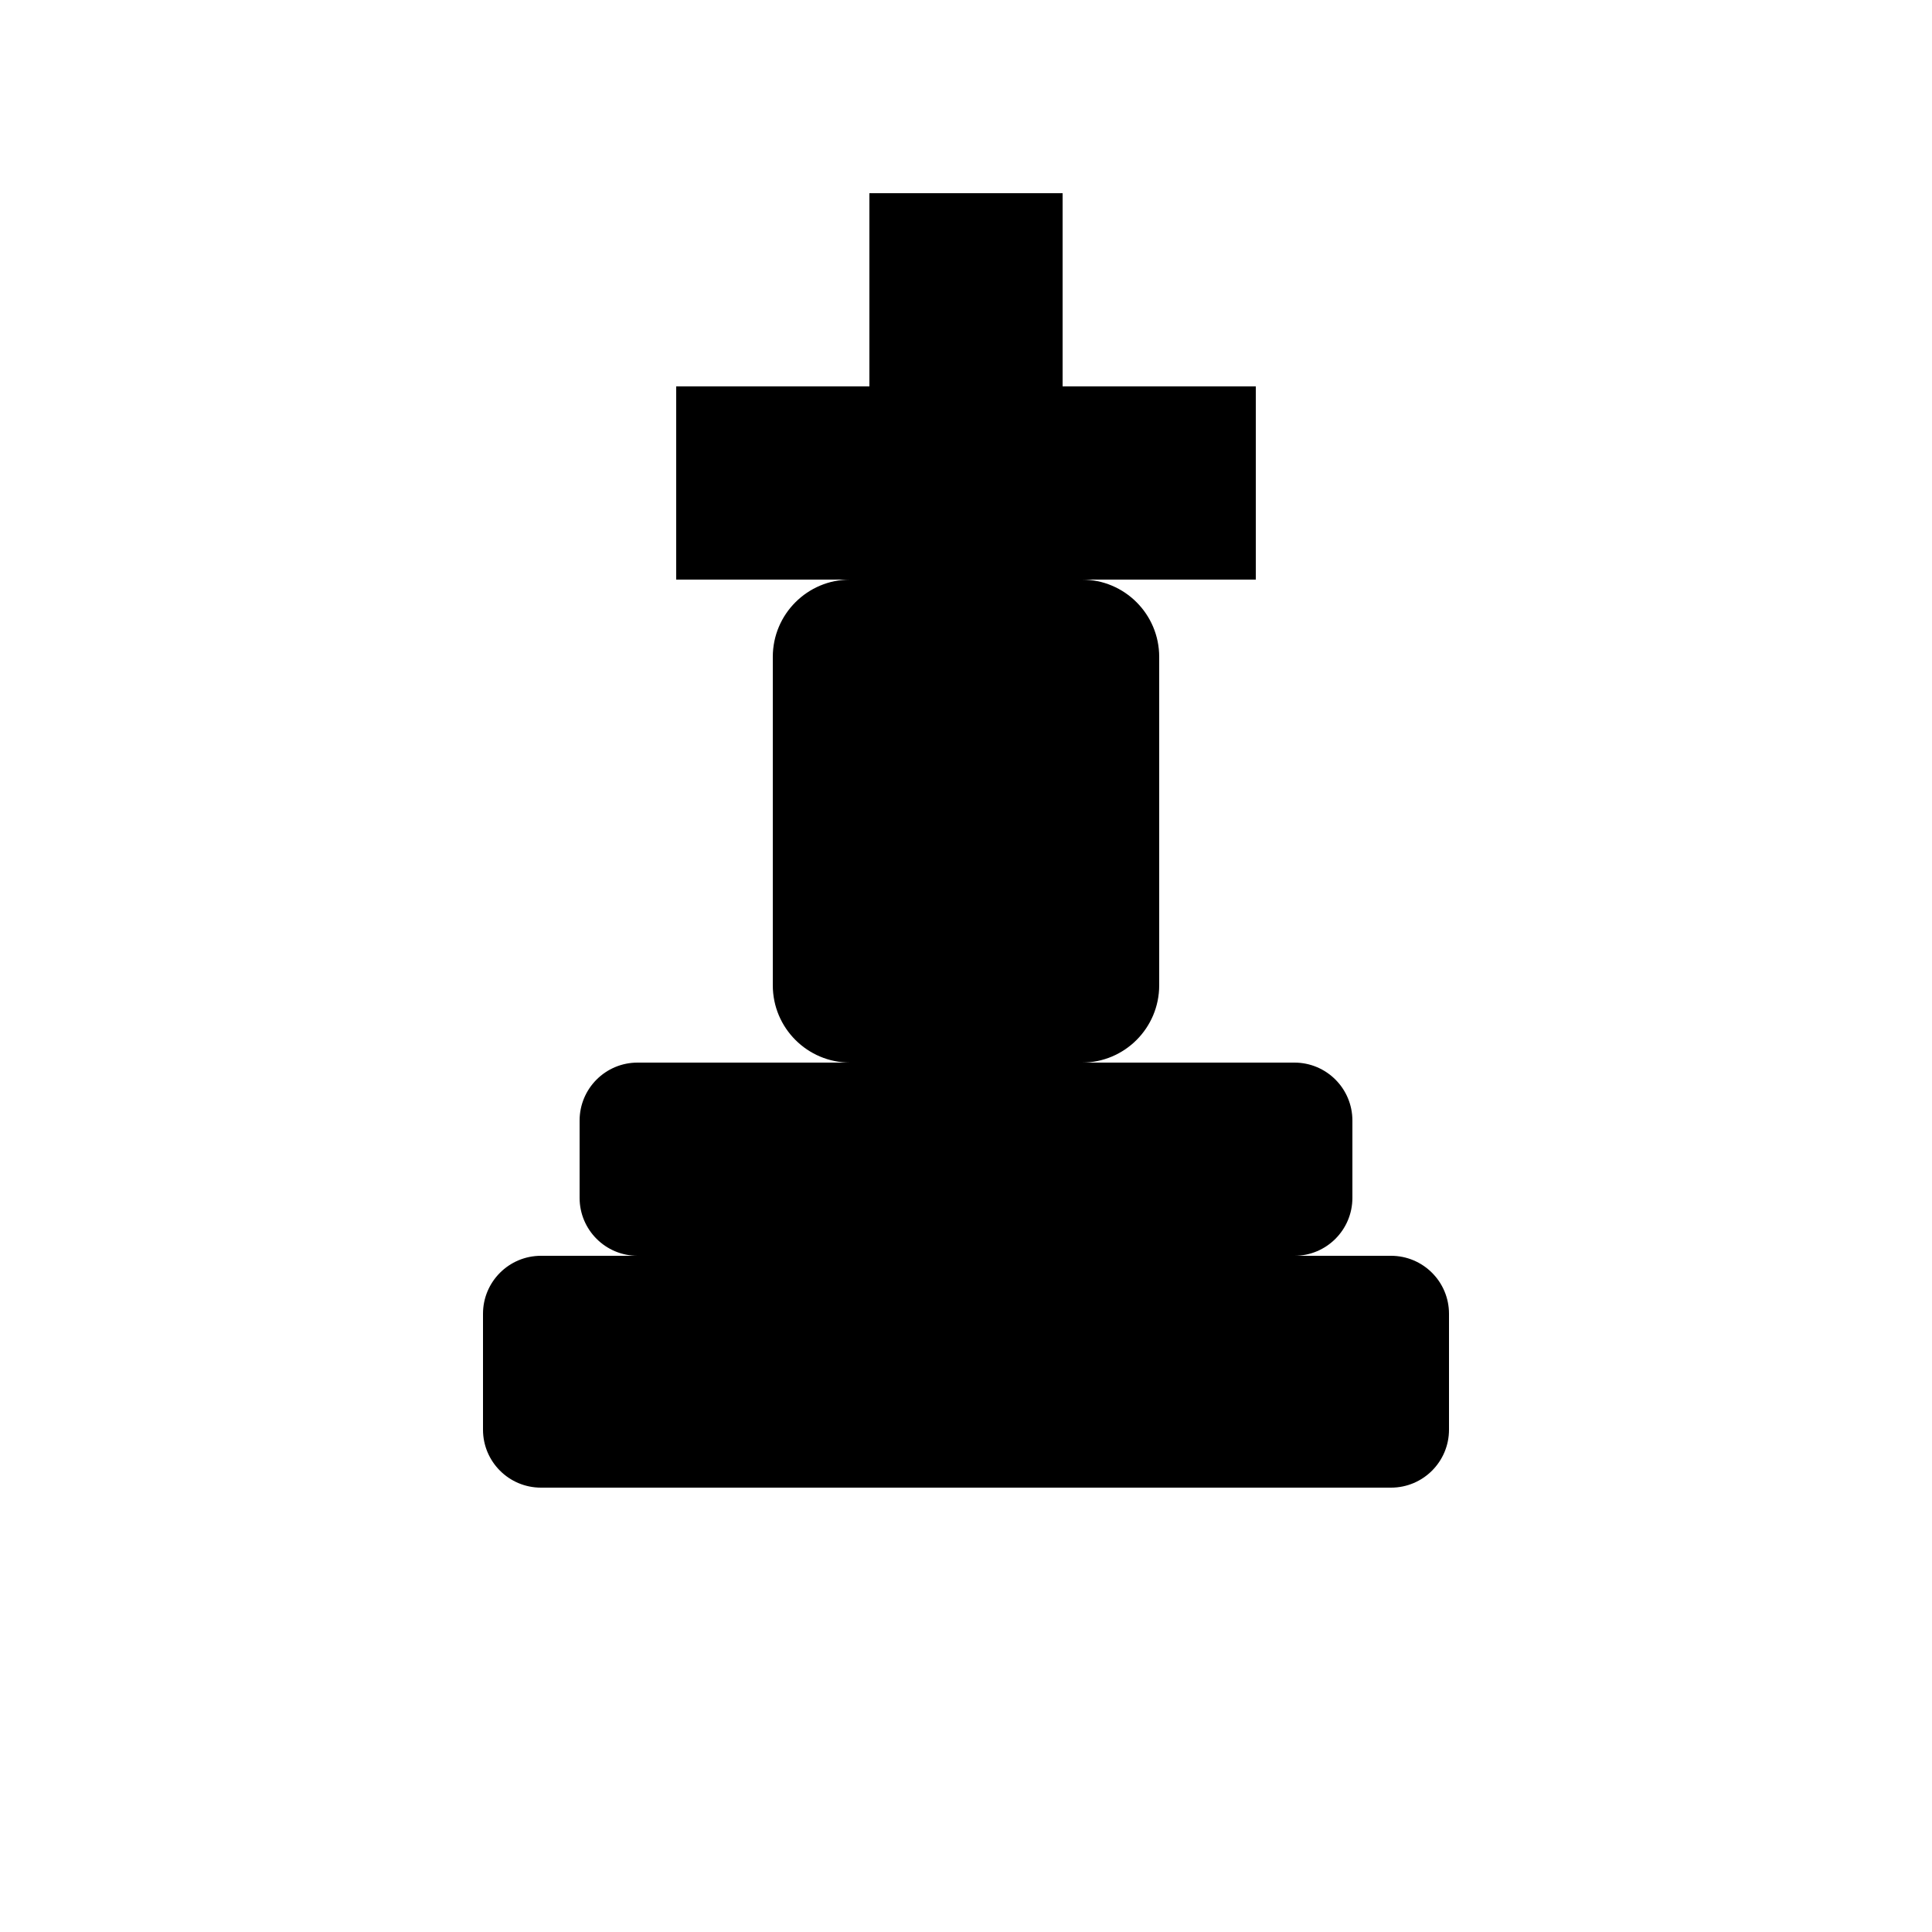
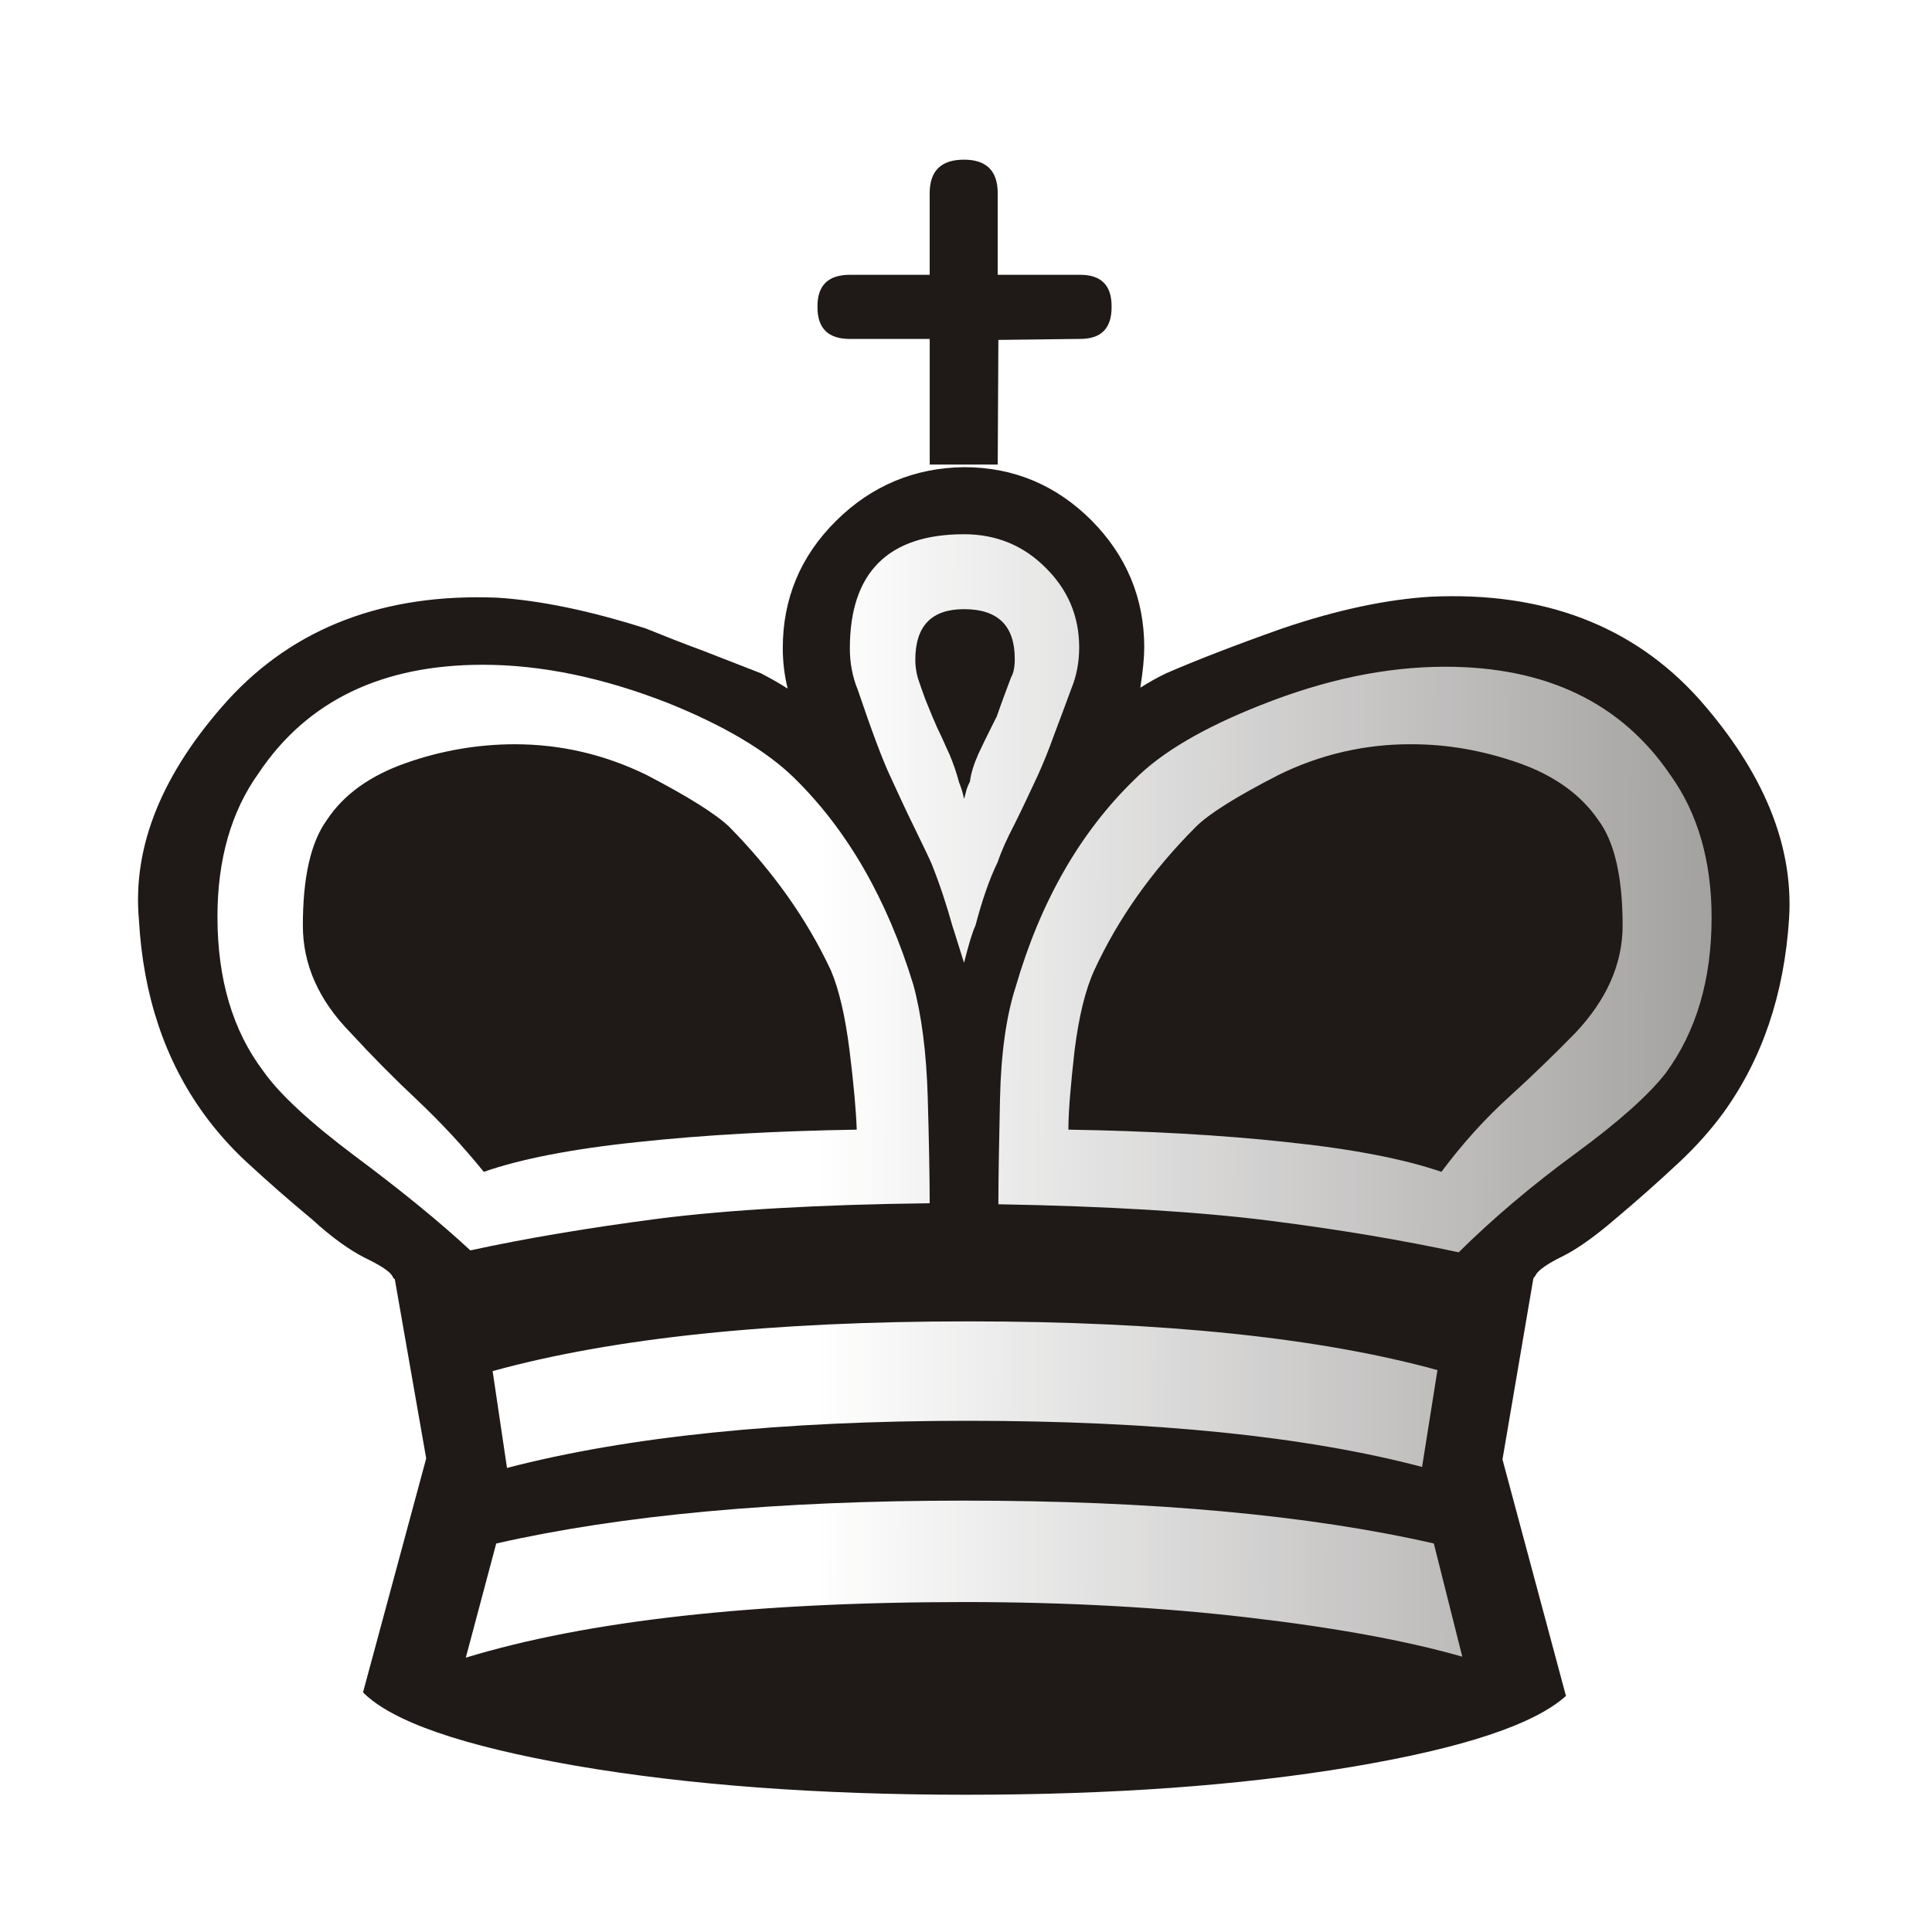
- <svg xmlns="http://www.w3.org/2000/svg" viewBox="0 0 100 100">
-   <rect x="45" y="10" width="10" height="20" fill="#000000" />
-   <rect x="35" y="20" width="30" height="10" fill="#000000" />
-   <rect x="40" y="30" width="20" height="25" rx="4" fill="#000000" />
-   <rect x="30" y="55" width="40" height="10" rx="3" fill="#000000" />
-   <rect x="25" y="65" width="50" height="12" rx="3" fill="#000000" />
+ <svg xmlns="http://www.w3.org/2000/svg" clip-rule="evenodd" fill-rule="evenodd" height="50mm" image-rendering="optimizeQuality" shape-rendering="geometricPrecision" text-rendering="geometricPrecision" viewBox="0 0 50 50" width="50mm">
+   <linearGradient id="a" gradientUnits="userSpaceOnUse" x1="21.13" x2="77.764" y1="37.224" y2="37.469">
+     <stop offset="0" stop-color="#fff" />
+     <stop offset="1" stop-color="#fff" stop-opacity="0" />
+   </linearGradient>
+   <path d="M25.821 12.022h-1.76v-3.25h-2.067c-.558 0-.838-.272-.838-.822v-.025c0-.542.28-.813.838-.813h2.066V5.004c0-.585.297-.872.89-.872.575 0 .871.287.871.872v2.108h2.134c.542 0 .813.27.813.813v.025c0 .55-.271.821-.813.821l-2.117.026zM11.03 37.744l-.813-4.64c-.017 0-.042-.033-.076-.101-.085-.119-.322-.271-.711-.457-.381-.195-.838-.517-1.346-.982a41.99 41.99 0 0 1-1.702-1.49 8.509 8.509 0 0 1-1.1-1.237C4.273 27.45 3.705 25.772 3.595 23.8c-.17-1.897.601-3.794 2.303-5.682 1.719-1.88 4.047-2.768 6.968-2.65 1.092.068 2.38.33 3.844.796.483.195.974.39 1.482.576l1.498.584c.263.136.5.271.695.398a4.38 4.38 0 0 1-.127-1.041c0-1.287.457-2.388 1.38-3.302.914-.906 2.023-1.372 3.31-1.389 1.287 0 2.388.466 3.302 1.38.906.915 1.363 2.015 1.363 3.285 0 .263-.034.61-.101 1.042.228-.144.457-.271.669-.373.762-.33 1.76-.72 3.005-1.16 1.423-.482 2.701-.753 3.844-.821 2.921-.136 5.241.753 6.943 2.65 1.668 1.888 2.447 3.785 2.328 5.681-.127 1.973-.703 3.65-1.71 5.038-.33.449-.703.863-1.118 1.253a40.5 40.5 0 0 1-1.66 1.473c-.541.466-1.007.796-1.388.982-.38.186-.6.347-.669.457a.294.294 0 0 1-.05.077c-.017.017-.026.034-.026.05l-.796 4.666 1.643 6.121c-.83.745-2.684 1.355-5.554 1.837-2.879.483-6.206.72-9.974.72-3.835 0-7.214-.254-10.118-.754-2.912-.508-4.741-1.143-5.486-1.896z" fill="#1f1a17" />
+   <path d="M24.95 20.675a2.295 2.295 0 0 0-.128-.423 5.606 5.606 0 0 0-.245-.72c-.051-.11-.119-.254-.195-.431a9.028 9.028 0 0 1-.254-.56c-.05-.118-.11-.27-.186-.456-.068-.195-.136-.373-.187-.534a1.735 1.735 0 0 1-.067-.474c0-.872.415-1.312 1.261-1.312.88 0 1.313.431 1.313 1.287 0 .22-.034.372-.094.474-.237.626-.355.965-.372 1.016-.254.5-.406.821-.474.965-.119.27-.195.508-.22.72-.051.101-.085.186-.102.262s-.034.136-.05.186zm-2.778 8.56c-2.066.034-3.954.136-5.673.322-1.71.178-3.03.44-3.979.77a18.973 18.973 0 0 0-1.719-1.854 33.007 33.007 0 0 1-1.727-1.744c-.83-.847-1.236-1.77-1.236-2.777 0-1.245.203-2.15.618-2.726.44-.67 1.135-1.16 2.058-1.482a8.486 8.486 0 0 1 2.802-.483c1.194 0 2.328.263 3.42.796 1.076.56 1.787 1.008 2.134 1.338 1.126 1.143 2.007 2.38 2.633 3.717.212.5.373 1.194.483 2.074.11.89.17 1.567.186 2.05zm2.777-4.318c.119-.466.212-.787.296-.965.17-.643.356-1.194.576-1.643.093-.279.237-.6.432-.973.186-.373.39-.805.61-1.279.127-.28.27-.626.415-1.033.152-.406.304-.804.448-1.202.136-.33.203-.686.203-1.067 0-.813-.296-1.498-.872-2.066-.575-.575-1.278-.863-2.108-.863-1.964 0-2.955.99-2.955 2.955 0 .38.068.736.203 1.066.365 1.076.644 1.82.839 2.236.22.474.415.906.6 1.278.179.373.34.694.466.974.22.55.398 1.092.55 1.642.035.093.128.415.297.94zm-.889 6.223c0-.66-.017-1.575-.05-2.735-.034-1.168-.161-2.142-.373-2.92-.677-2.21-1.702-3.997-3.082-5.351-.711-.695-1.795-1.347-3.268-1.94-1.685-.66-3.285-.99-4.792-.99-2.608 0-4.547.931-5.8 2.803-.711.99-1.067 2.235-1.067 3.716 0 1.626.398 2.955 1.186 3.997.415.592 1.21 1.329 2.387 2.21 1.169.872 2.168 1.684 2.972 2.43 1.44-.314 3.065-.585 4.877-.822 1.812-.229 4.149-.364 7.01-.398zm13.784 11.735l-.737-2.93c-3.225-.736-7.281-1.109-12.158-1.109-4.826 0-8.864.373-12.107 1.11l-.787 2.954c3.14-.956 7.442-1.439 12.92-1.439 2.624 0 5.071.136 7.315.398 2.252.262 4.106.601 5.554 1.016zm-.643-7.417c-3.04-.838-7.096-1.261-12.15-1.261-5.097 0-9.195.431-12.302 1.287l.372 2.506c3.125-.813 7.095-1.22 11.93-1.22 4.809 0 8.729.398 11.752 1.194zm-11.363-4.292c2.845.05 5.182.194 7.002.423 1.812.229 3.455.508 4.91.821.907-.897 1.914-1.744 3.023-2.557s1.888-1.507 2.337-2.083c.788-1.075 1.186-2.413 1.186-4.021 0-1.465-.356-2.701-1.067-3.692-1.27-1.87-3.218-2.802-5.825-2.802-1.524 0-3.108.33-4.767.99-1.507.593-2.59 1.237-3.277 1.93-1.405 1.364-2.43 3.15-3.073 5.36-.246.762-.381 1.727-.407 2.904s-.042 2.083-.042 2.727zm1.812-1.93c0-.483.06-1.16.16-2.05.111-.88.28-1.575.509-2.074.618-1.338 1.49-2.574 2.633-3.717.33-.33 1.042-.779 2.134-1.338a7.655 7.655 0 0 1 3.446-.796c.93 0 1.845.161 2.768.483.915.322 1.609.813 2.066 1.482.415.559.627 1.464.627 2.726 0 .99-.407 1.913-1.22 2.777a40.35 40.35 0 0 1-1.71 1.651c-.61.55-1.202 1.202-1.76 1.947-.958-.33-2.295-.592-4.006-.77-1.71-.186-3.59-.288-5.647-.322z" fill="url(#a)" />
</svg>
